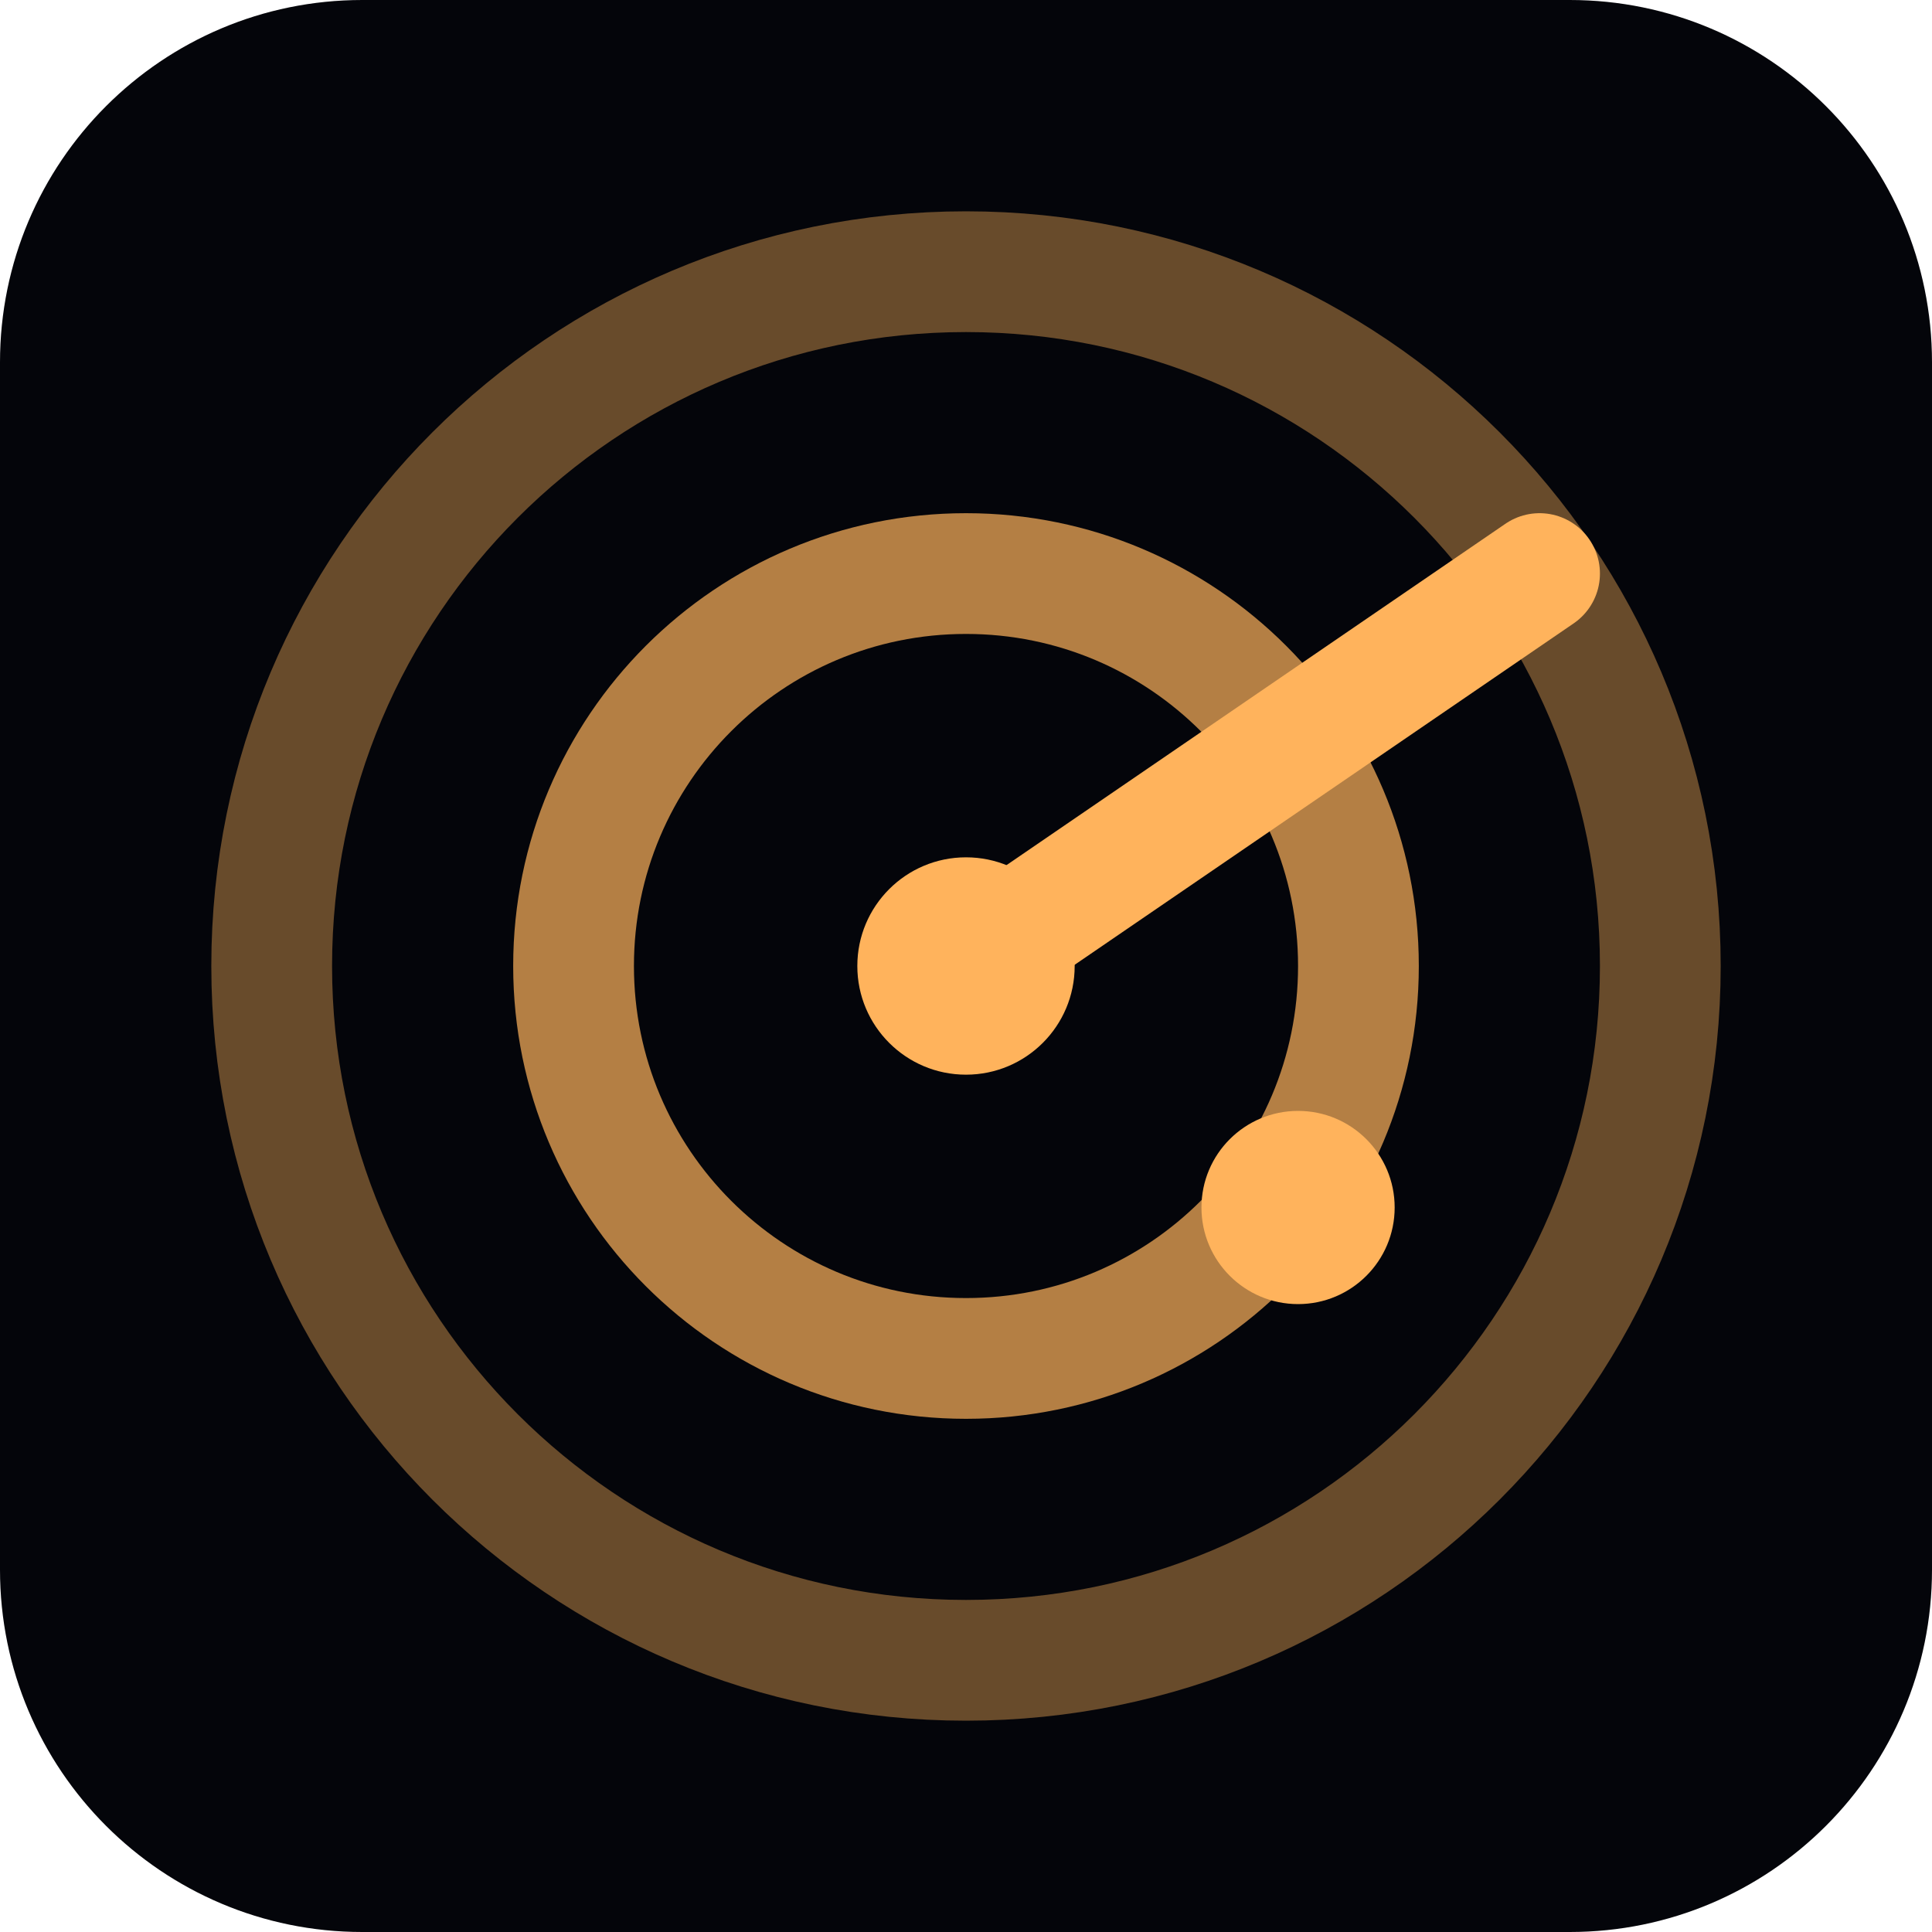
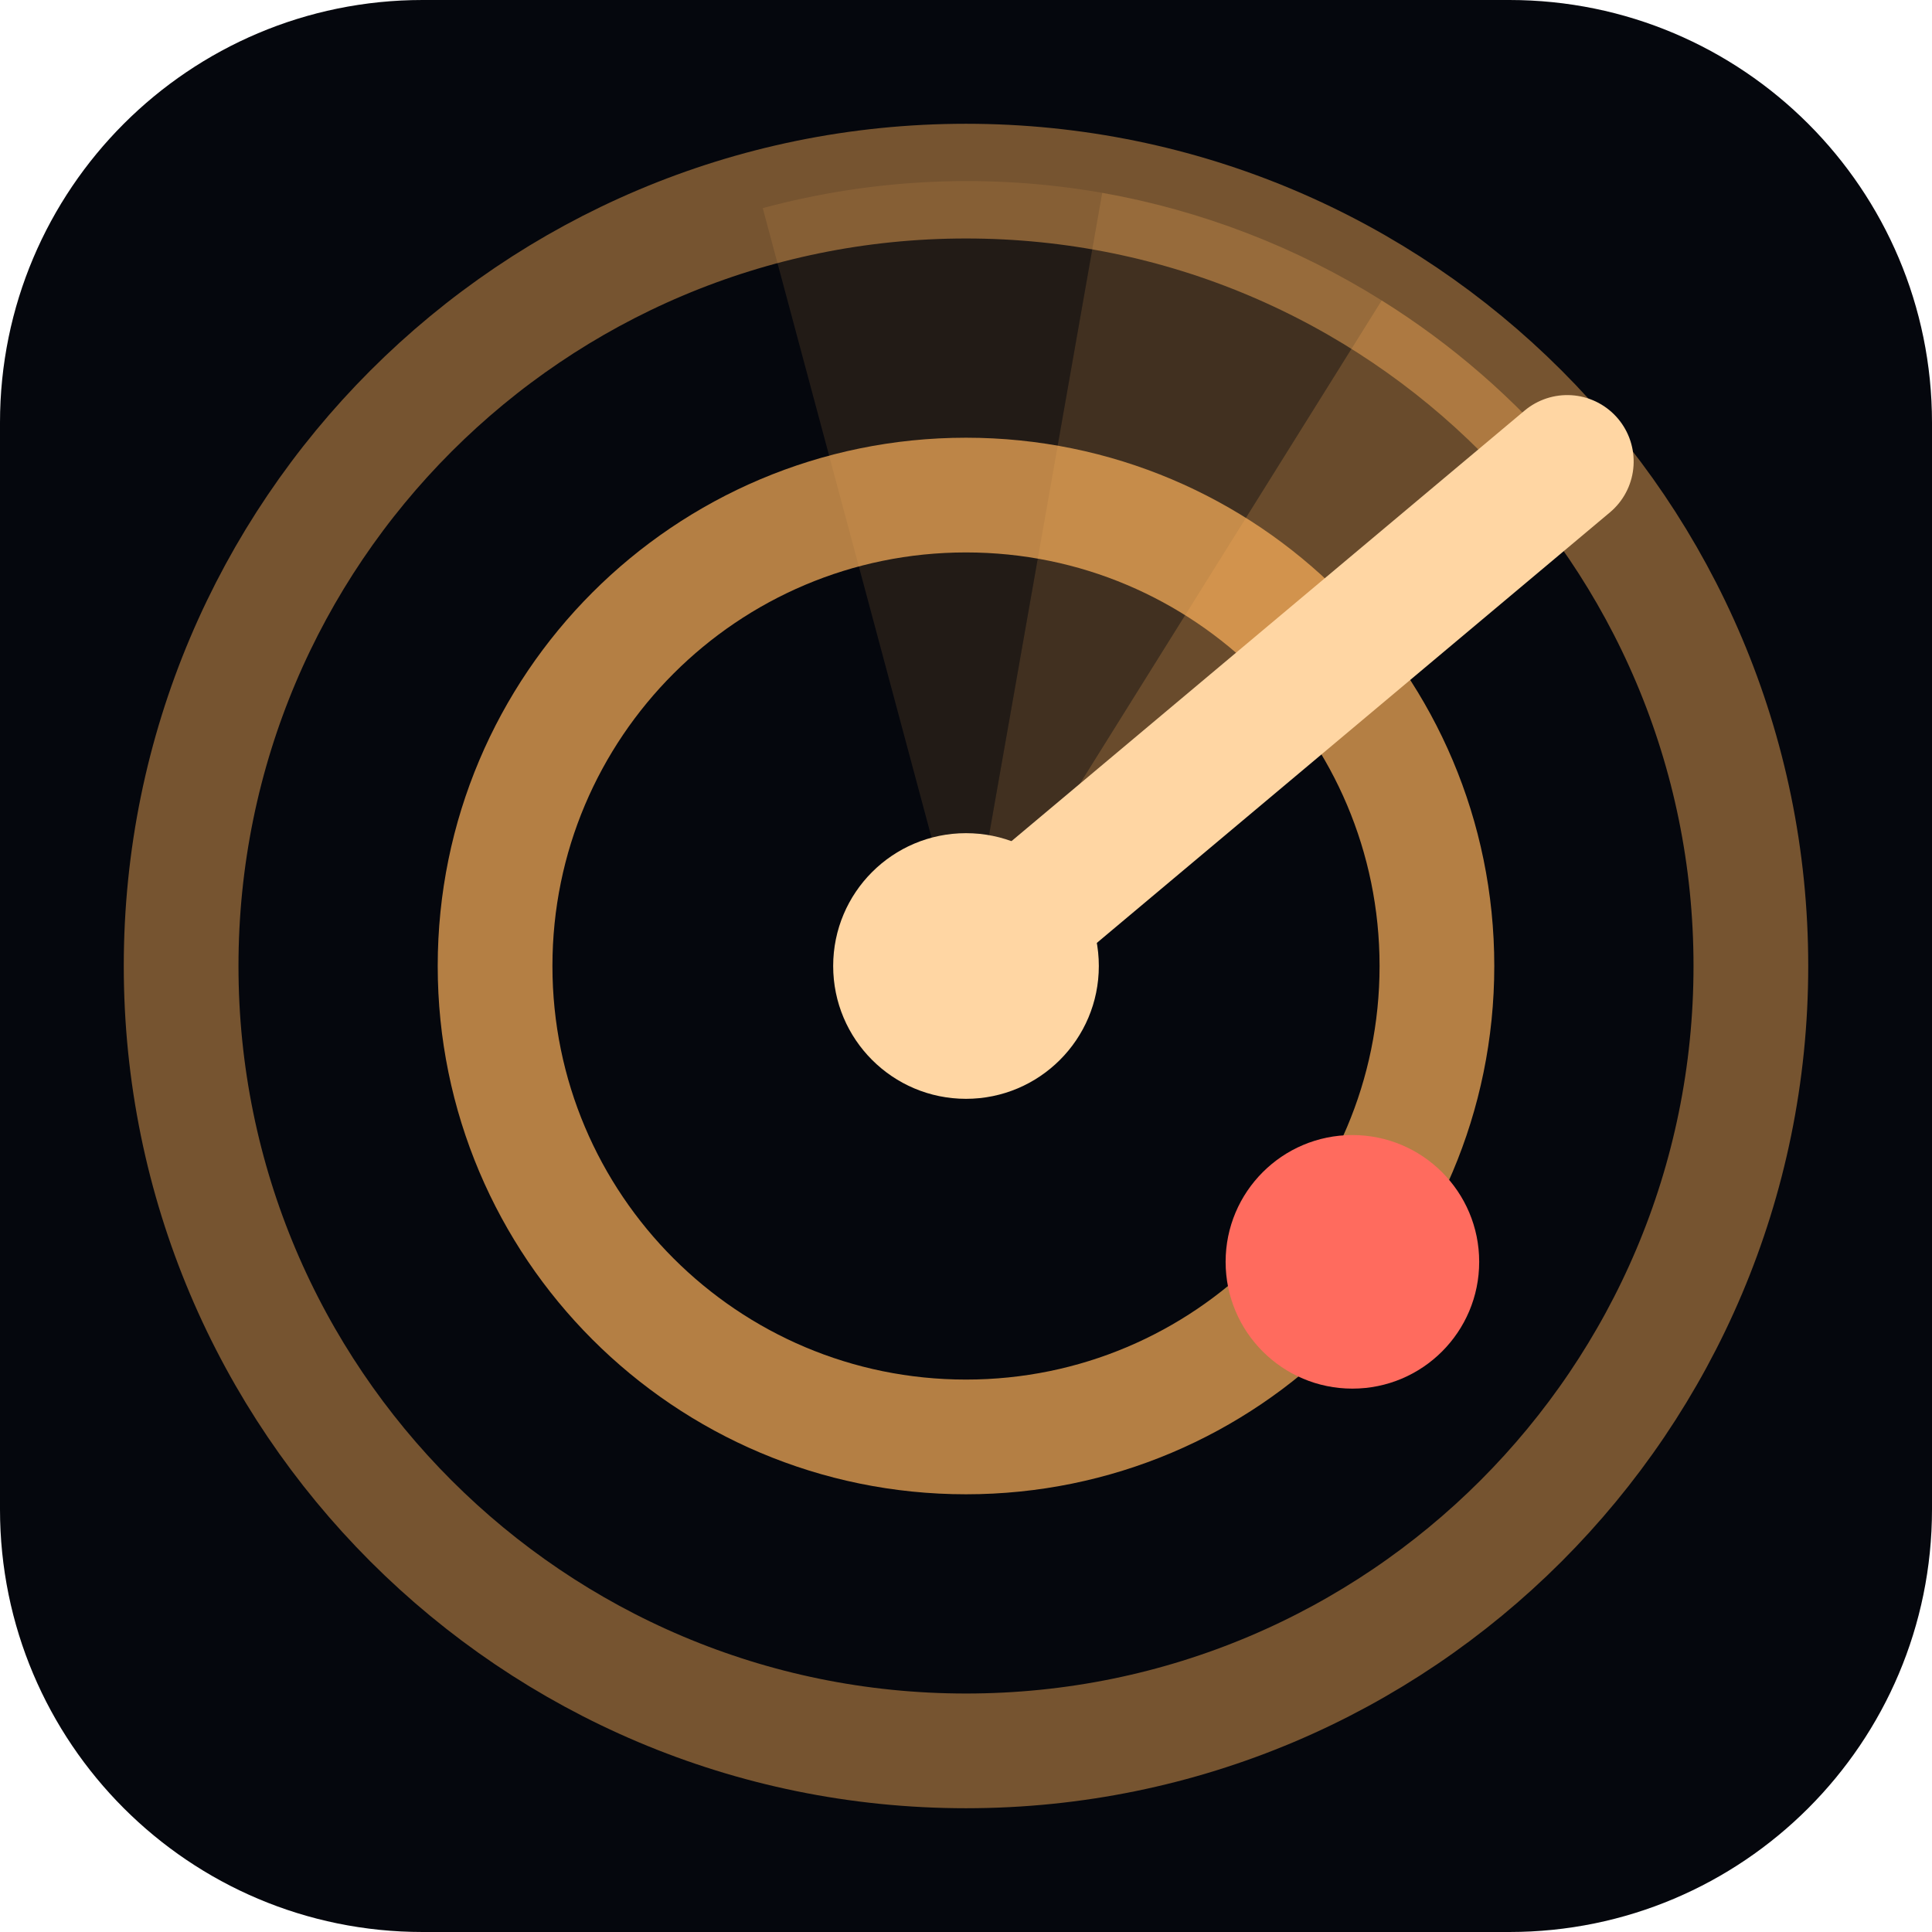
<svg xmlns="http://www.w3.org/2000/svg" width="32" height="32" viewBox="0 0 32 32">
-   <rect width="32" height="32" rx="6" fill="#04050a" />
-   <g fill="none" stroke="#ffb35c" stroke-width="2" stroke-linecap="round">
-     <circle cx="16" cy="16" r="11.5" opacity="0.4" />
-     <circle cx="16" cy="16" r="6.5" opacity="0.7" />
-     <path d="M16 16 L25.5 9.5" />
+   <rect width="32" height="32" rx="7" fill="#05070d" />
+   <g fill="none" stroke="#ffb35c" stroke-width="1.9">
+     <circle cx="16" cy="16" r="13" stroke-opacity=".45" />
+     <circle cx="16" cy="16" r="7.8" stroke-opacity=".7" />
  </g>
-   <circle cx="16" cy="16" r="1.8" fill="#ffb35c" />
-   <circle cx="21.5" cy="20" r="1.6" fill="#ffb35c" />
+   <g transform="rotate(-40 16 16)" fill="#ffb35c">
+     <path d="M16 16 L29 16 A13 13 0 0 0 28.36 11.98 Z" fill-opacity=".4" />
+     <path d="M16 16 L28.36 11.98 A13 13 0 0 0 25.96 7.64 Z" fill-opacity=".24" />
+     <path d="M16 16 L25.96 7.64 A13 13 0 0 0 21.49 4.22 Z" fill-opacity=".12" />
+     <path d="M16 16 L29 16" stroke="#ffd6a3" stroke-width="2.2" stroke-linecap="round" />
+   </g>
+   <circle cx="16" cy="16" r="2.2" fill="#ffd6a3" />
+   <circle cx="22.4" cy="20.9" r="2.1" fill="#ff6b5e" />
</svg>
